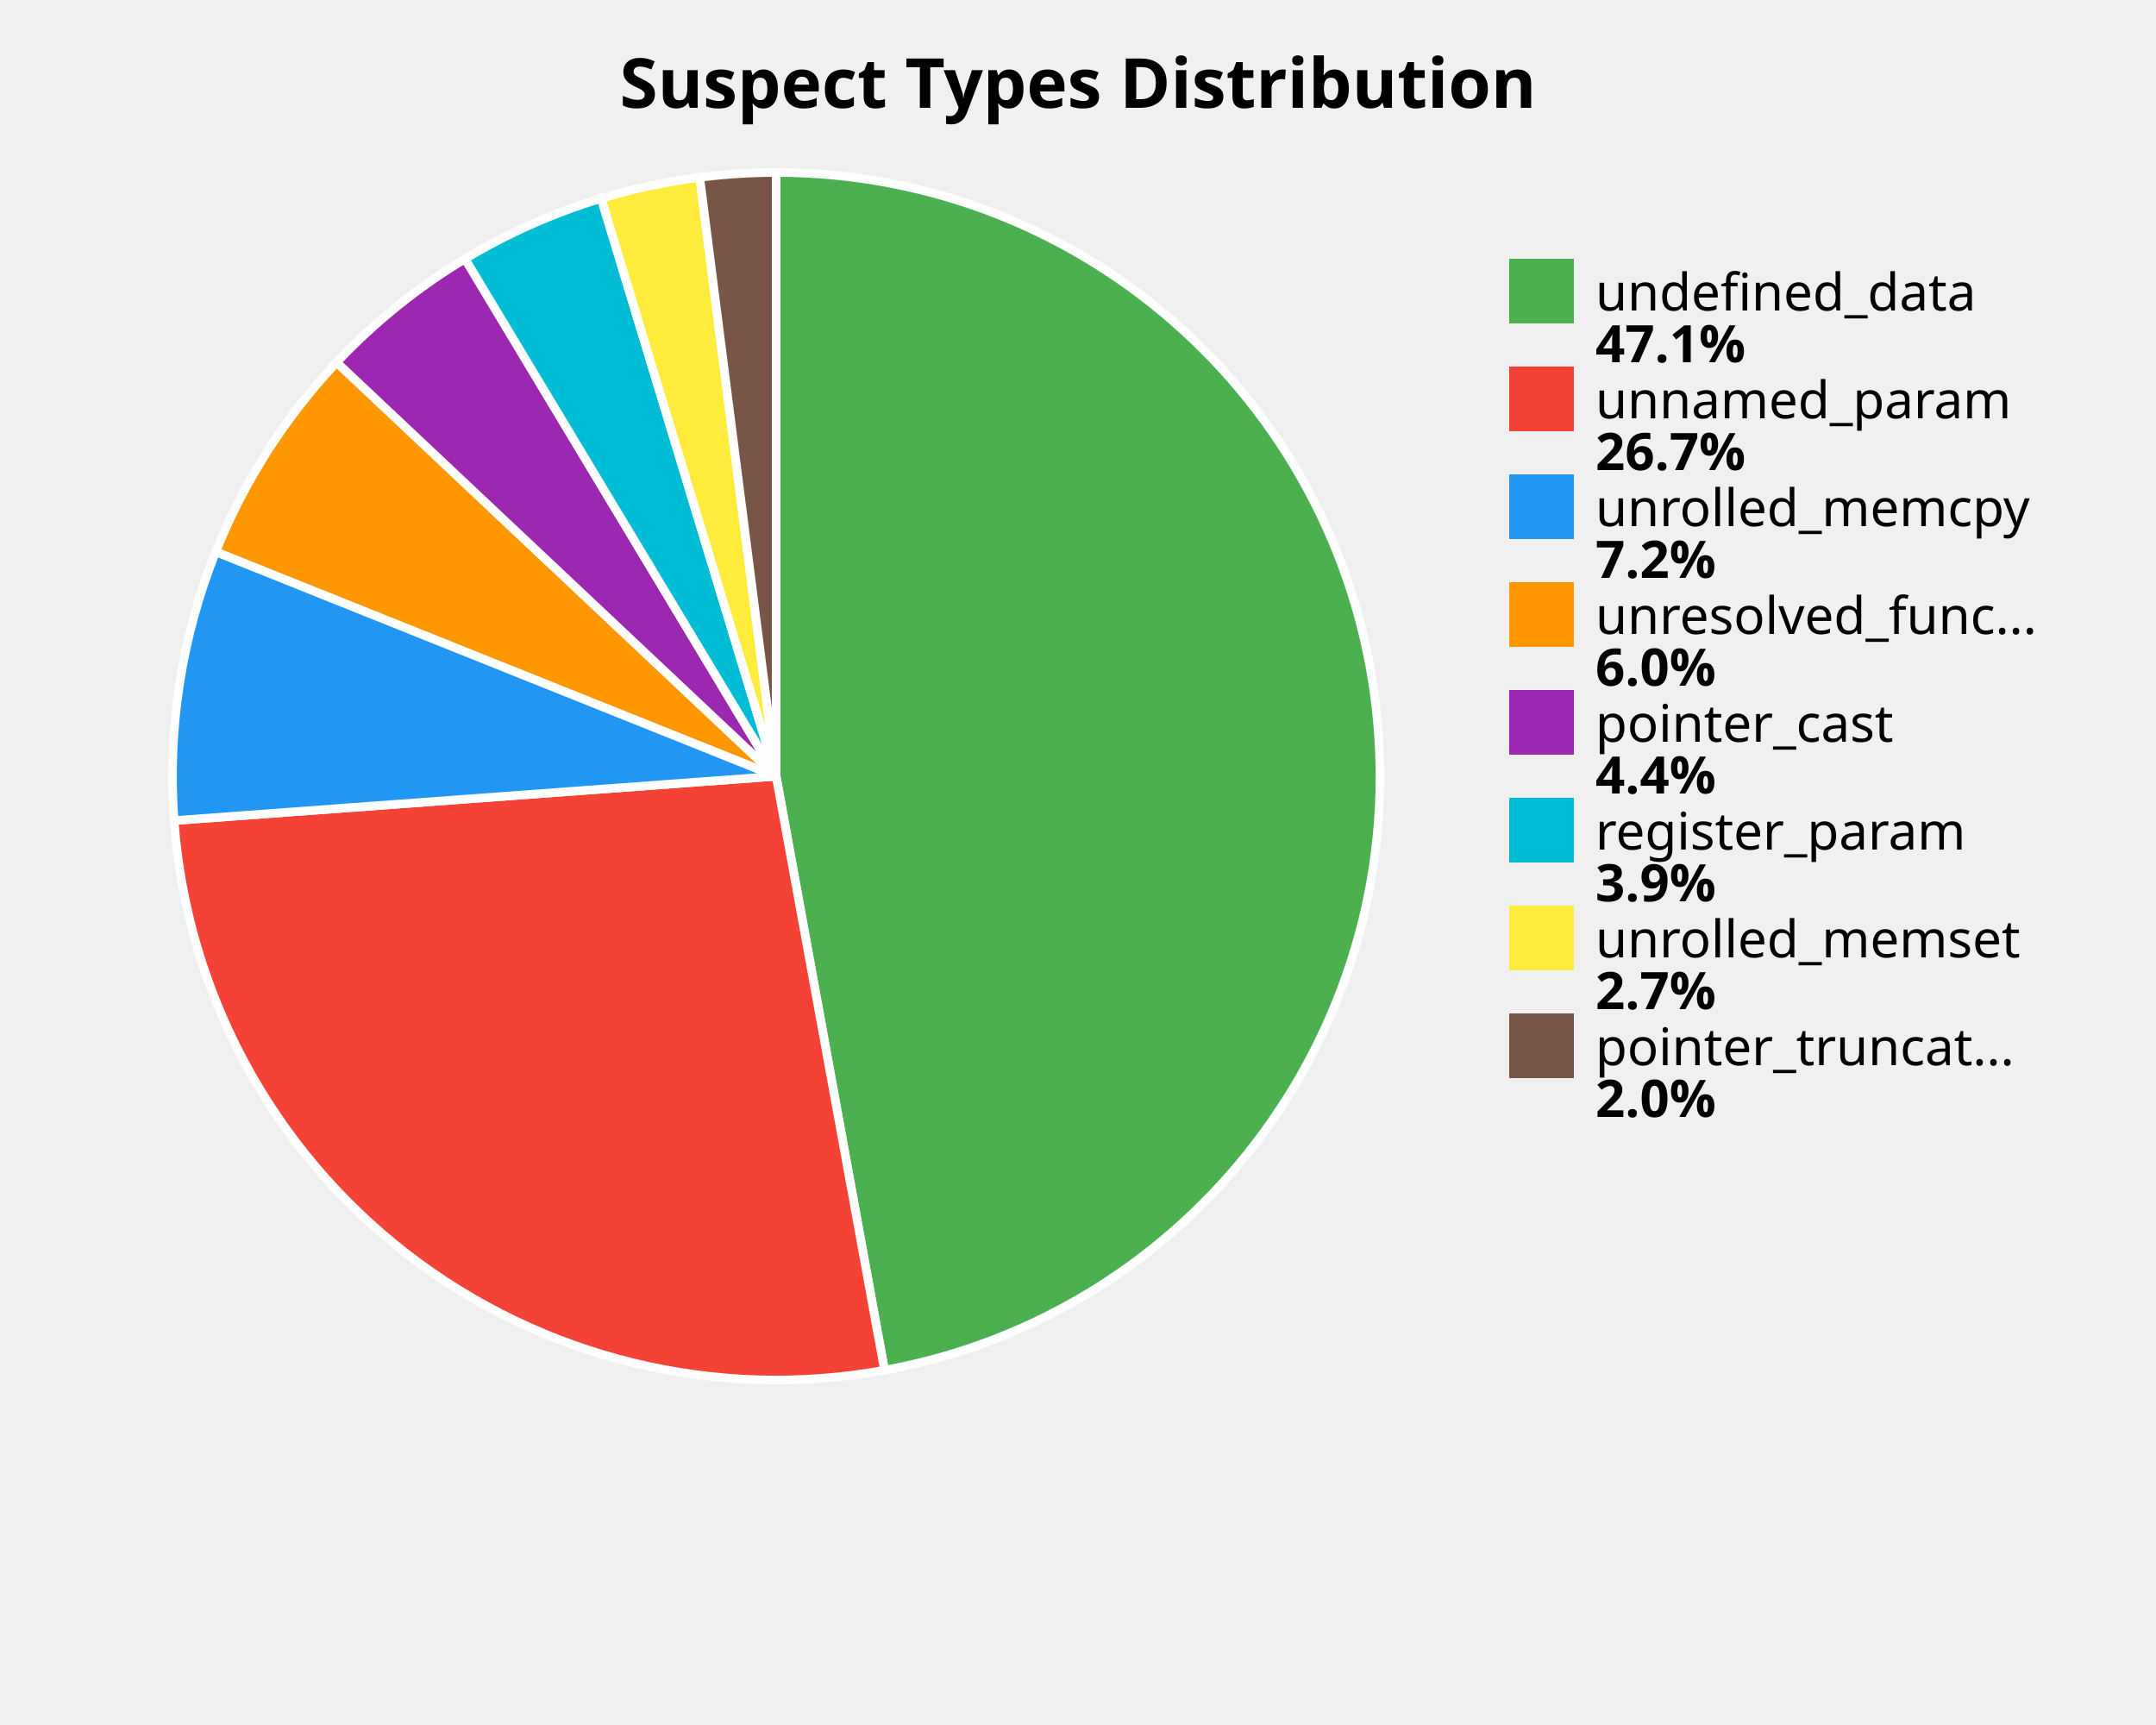
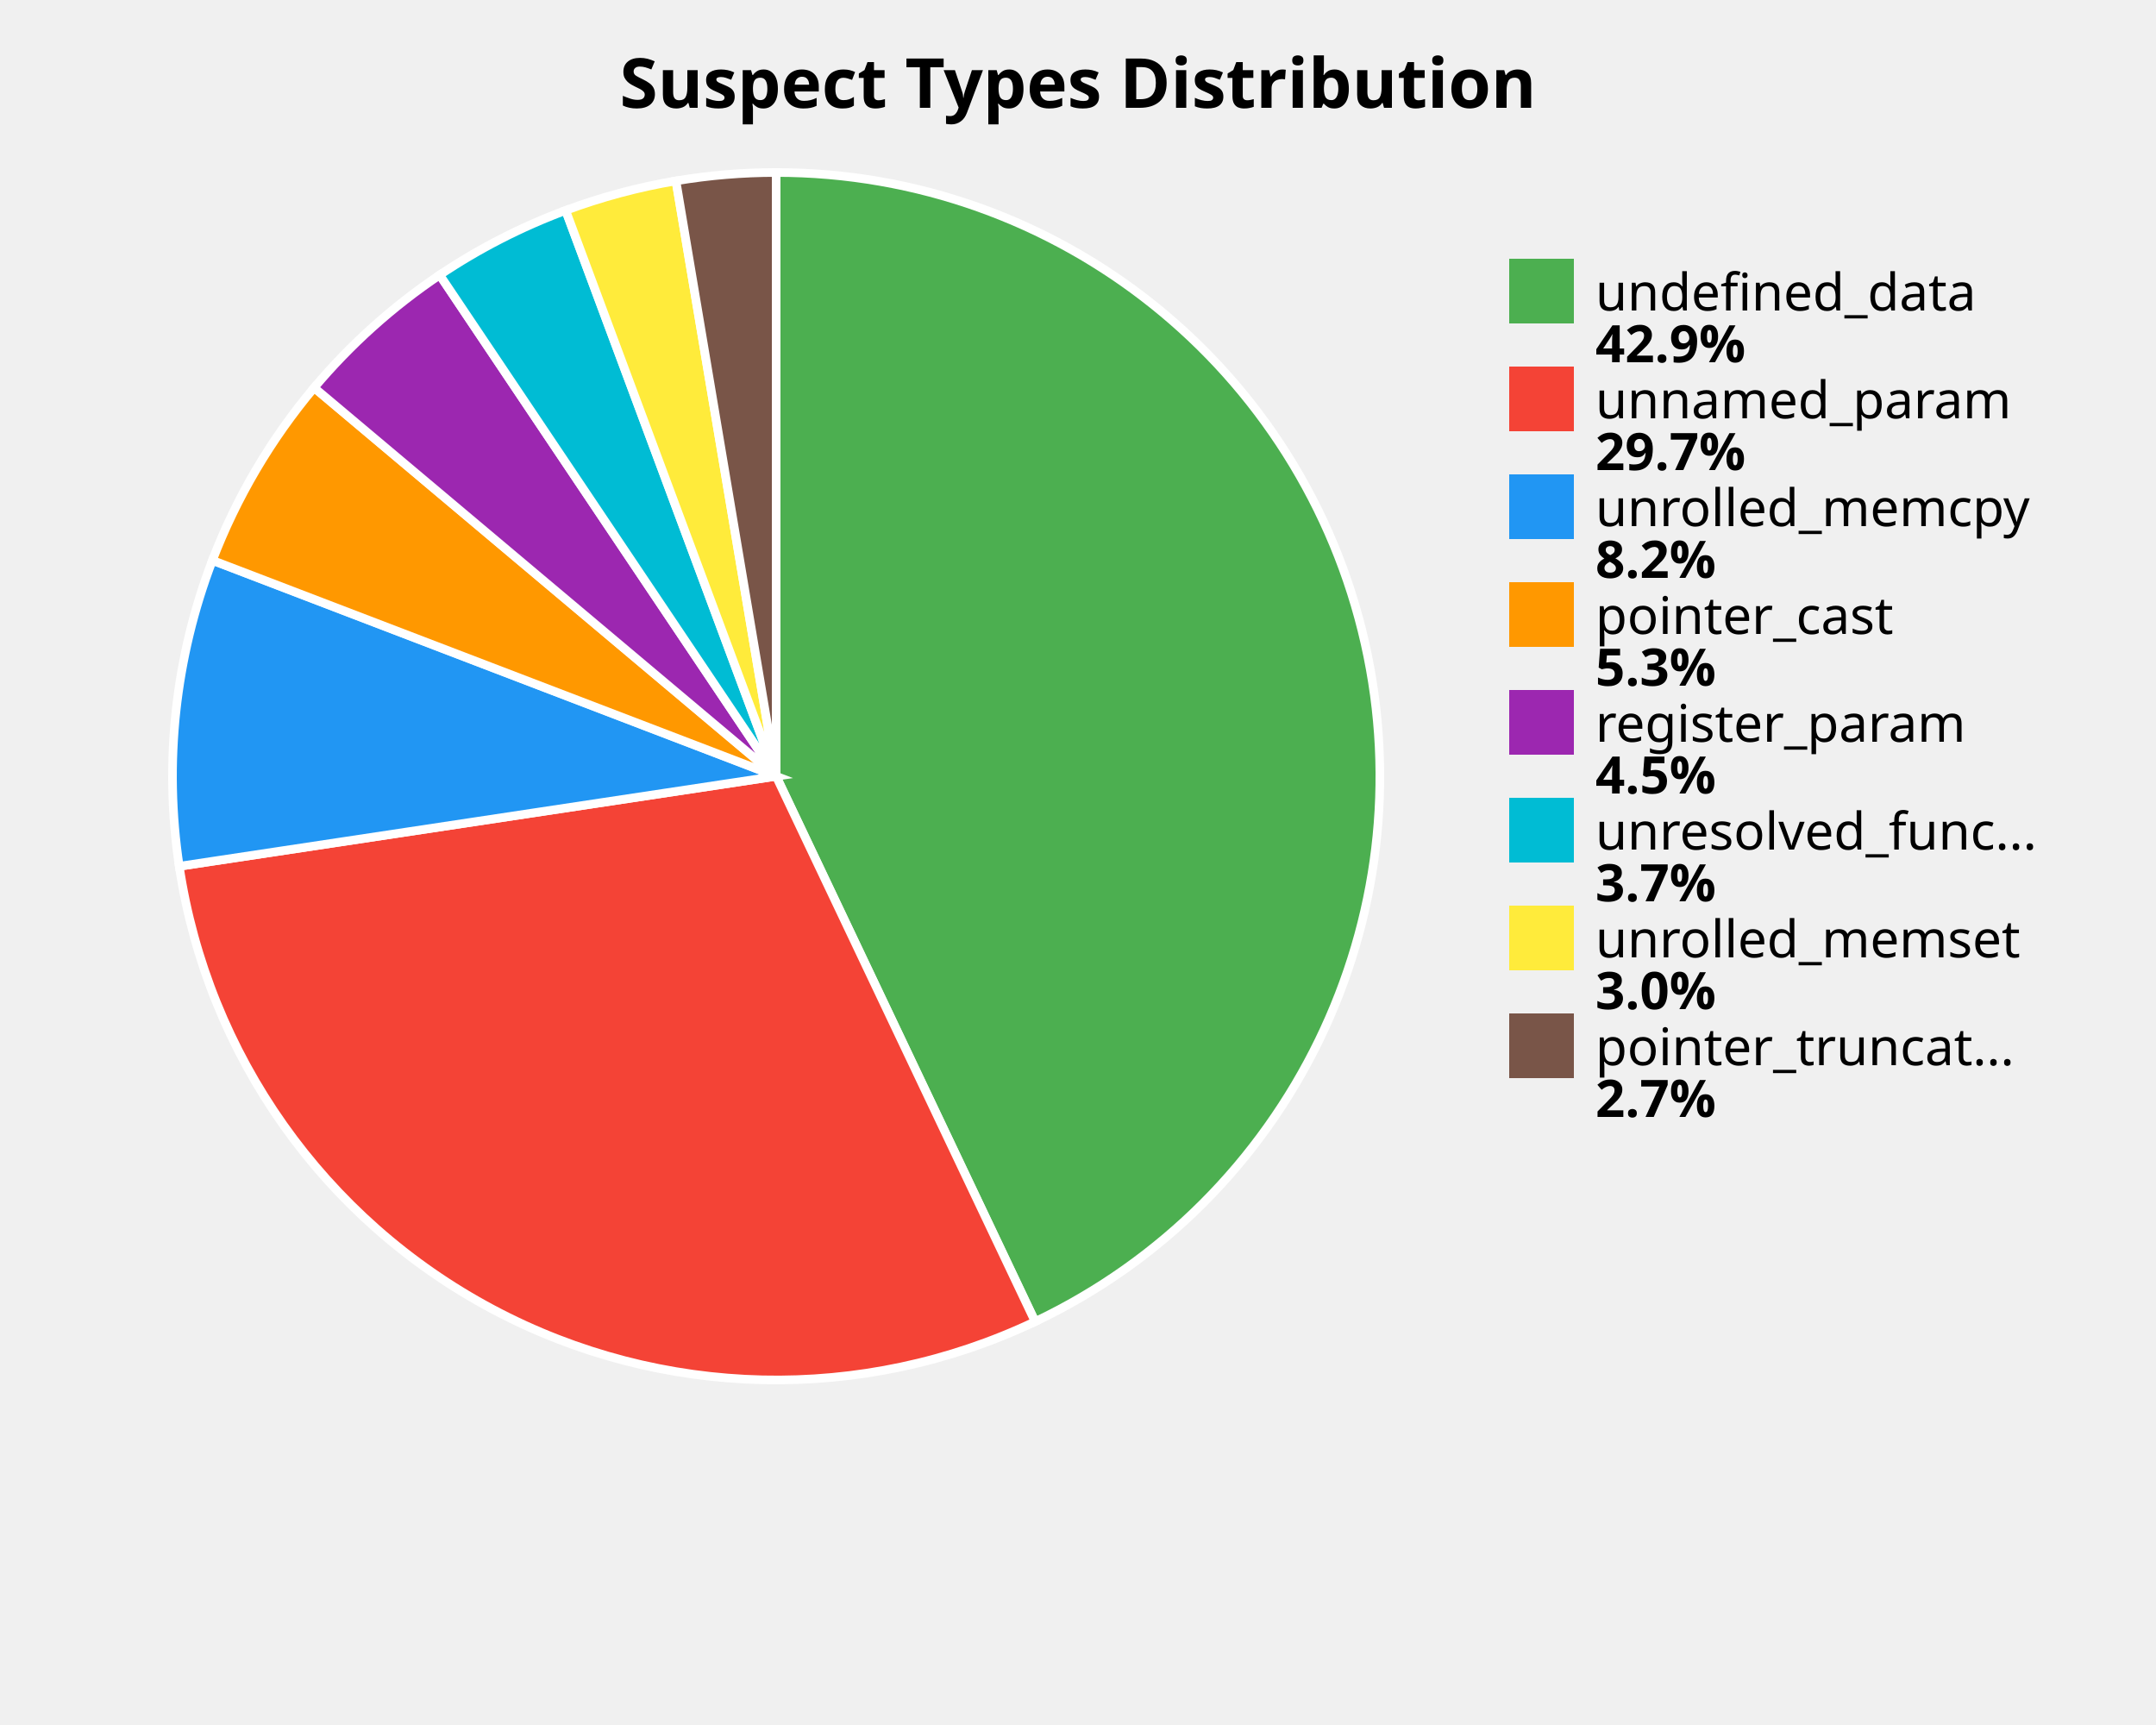
<svg xmlns="http://www.w3.org/2000/svg" width="500" height="400" viewBox="0 0 500 400">
  <style>
    .title { font: bold 16px sans-serif; }
    .label { font: 12px sans-serif; }
    .value { font: bold 12px sans-serif; }
  </style>
  <rect width="100%%" height="100%%" fill="white" />
  <text x="250" y="25" class="title" text-anchor="middle">Suspect Types Distribution</text>
-   <path d="M 180,180 L 180.00,40.00 A 140,140 0 0,1 205.13,317.73 Z" fill="#4CAF50" stroke="white" stroke-width="2" />
-   <path d="M 180,180 L 205.13,317.73 A 140,140 0 0,1 40.38,190.28 Z" fill="#F44336" stroke="white" stroke-width="2" />
-   <path d="M 180,180 L 40.38,190.28 A 140,140 0 0,1 50.04,127.94 Z" fill="#2196F3" stroke="white" stroke-width="2" />
-   <path d="M 180,180 L 50.04,127.94 A 140,140 0 0,1 78.07,84.03 Z" fill="#FF9800" stroke="white" stroke-width="2" />
-   <path d="M 180,180 L 78.07,84.03 A 140,140 0 0,1 107.85,60.02 Z" fill="#9C27B0" stroke="white" stroke-width="2" />
-   <path d="M 180,180 L 107.85,60.02 A 140,140 0 0,1 139.42,46.01 Z" fill="#00BCD4" stroke="white" stroke-width="2" />
-   <path d="M 180,180 L 139.42,46.01 A 140,140 0 0,1 162.27,41.13 Z" fill="#FFEB3B" stroke="white" stroke-width="2" />
-   <path d="M 180,180 L 162.27,41.13 A 140,140 0 0,1 180.00,40.00 Z" fill="#795548" stroke="white" stroke-width="2" />
+   <path d="M 180,180 L 180.00,40.00 A 140,140 0 0,1 240.06,306.46 Z" fill="#4CAF50" stroke="white" stroke-width="2" />
+   <path d="M 180,180 L 240.06,306.46 A 140,140 0 0,1 41.57,200.88 Z" fill="#F44336" stroke="white" stroke-width="2" />
+   <path d="M 180,180 L 41.57,200.88 A 140,140 0 0,1 49.26,129.94 Z" fill="#2196F3" stroke="white" stroke-width="2" />
+   <path d="M 180,180 L 49.26,129.94 A 140,140 0 0,1 72.85,89.90 Z" fill="#FF9800" stroke="white" stroke-width="2" />
+   <path d="M 180,180 L 72.85,89.90 A 140,140 0 0,1 101.97,63.76 Z" fill="#9C27B0" stroke="white" stroke-width="2" />
+   <path d="M 180,180 L 101.97,63.76 A 140,140 0 0,1 131.18,48.79 Z" fill="#00BCD4" stroke="white" stroke-width="2" />
+   <path d="M 180,180 L 131.18,48.79 A 140,140 0 0,1 156.76,41.94 Z" fill="#FFEB3B" stroke="white" stroke-width="2" />
+   <path d="M 180,180 L 156.76,41.94 A 140,140 0 0,1 180.00,40.00 Z" fill="#795548" stroke="white" stroke-width="2" />
  <rect x="350" y="60" width="15" height="15" fill="#4CAF50" />
  <text x="370" y="72" class="label">undefined_data</text>
-   <text x="370" y="84" class="value">47.1%</text>
+   <text x="370" y="84" class="value">42.9%</text>
  <rect x="350" y="85" width="15" height="15" fill="#F44336" />
  <text x="370" y="97" class="label">unnamed_param</text>
-   <text x="370" y="109" class="value">26.7%</text>
+   <text x="370" y="109" class="value">29.7%</text>
  <rect x="350" y="110" width="15" height="15" fill="#2196F3" />
  <text x="370" y="122" class="label">unrolled_memcpy</text>
-   <text x="370" y="134" class="value">7.2%</text>
+   <text x="370" y="134" class="value">8.2%</text>
  <rect x="350" y="135" width="15" height="15" fill="#FF9800" />
-   <text x="370" y="147" class="label">unresolved_func...</text>
-   <text x="370" y="159" class="value">6.0%</text>
+   <text x="370" y="147" class="label">pointer_cast</text>
+   <text x="370" y="159" class="value">5.3%</text>
  <rect x="350" y="160" width="15" height="15" fill="#9C27B0" />
-   <text x="370" y="172" class="label">pointer_cast</text>
-   <text x="370" y="184" class="value">4.4%</text>
+   <text x="370" y="172" class="label">register_param</text>
+   <text x="370" y="184" class="value">4.5%</text>
  <rect x="350" y="185" width="15" height="15" fill="#00BCD4" />
-   <text x="370" y="197" class="label">register_param</text>
-   <text x="370" y="209" class="value">3.9%</text>
+   <text x="370" y="197" class="label">unresolved_func...</text>
+   <text x="370" y="209" class="value">3.7%</text>
  <rect x="350" y="210" width="15" height="15" fill="#FFEB3B" />
  <text x="370" y="222" class="label">unrolled_memset</text>
-   <text x="370" y="234" class="value">2.7%</text>
+   <text x="370" y="234" class="value">3.0%</text>
  <rect x="350" y="235" width="15" height="15" fill="#795548" />
  <text x="370" y="247" class="label">pointer_truncat...</text>
-   <text x="370" y="259" class="value">2.0%</text>
+   <text x="370" y="259" class="value">2.7%</text>
</svg>
